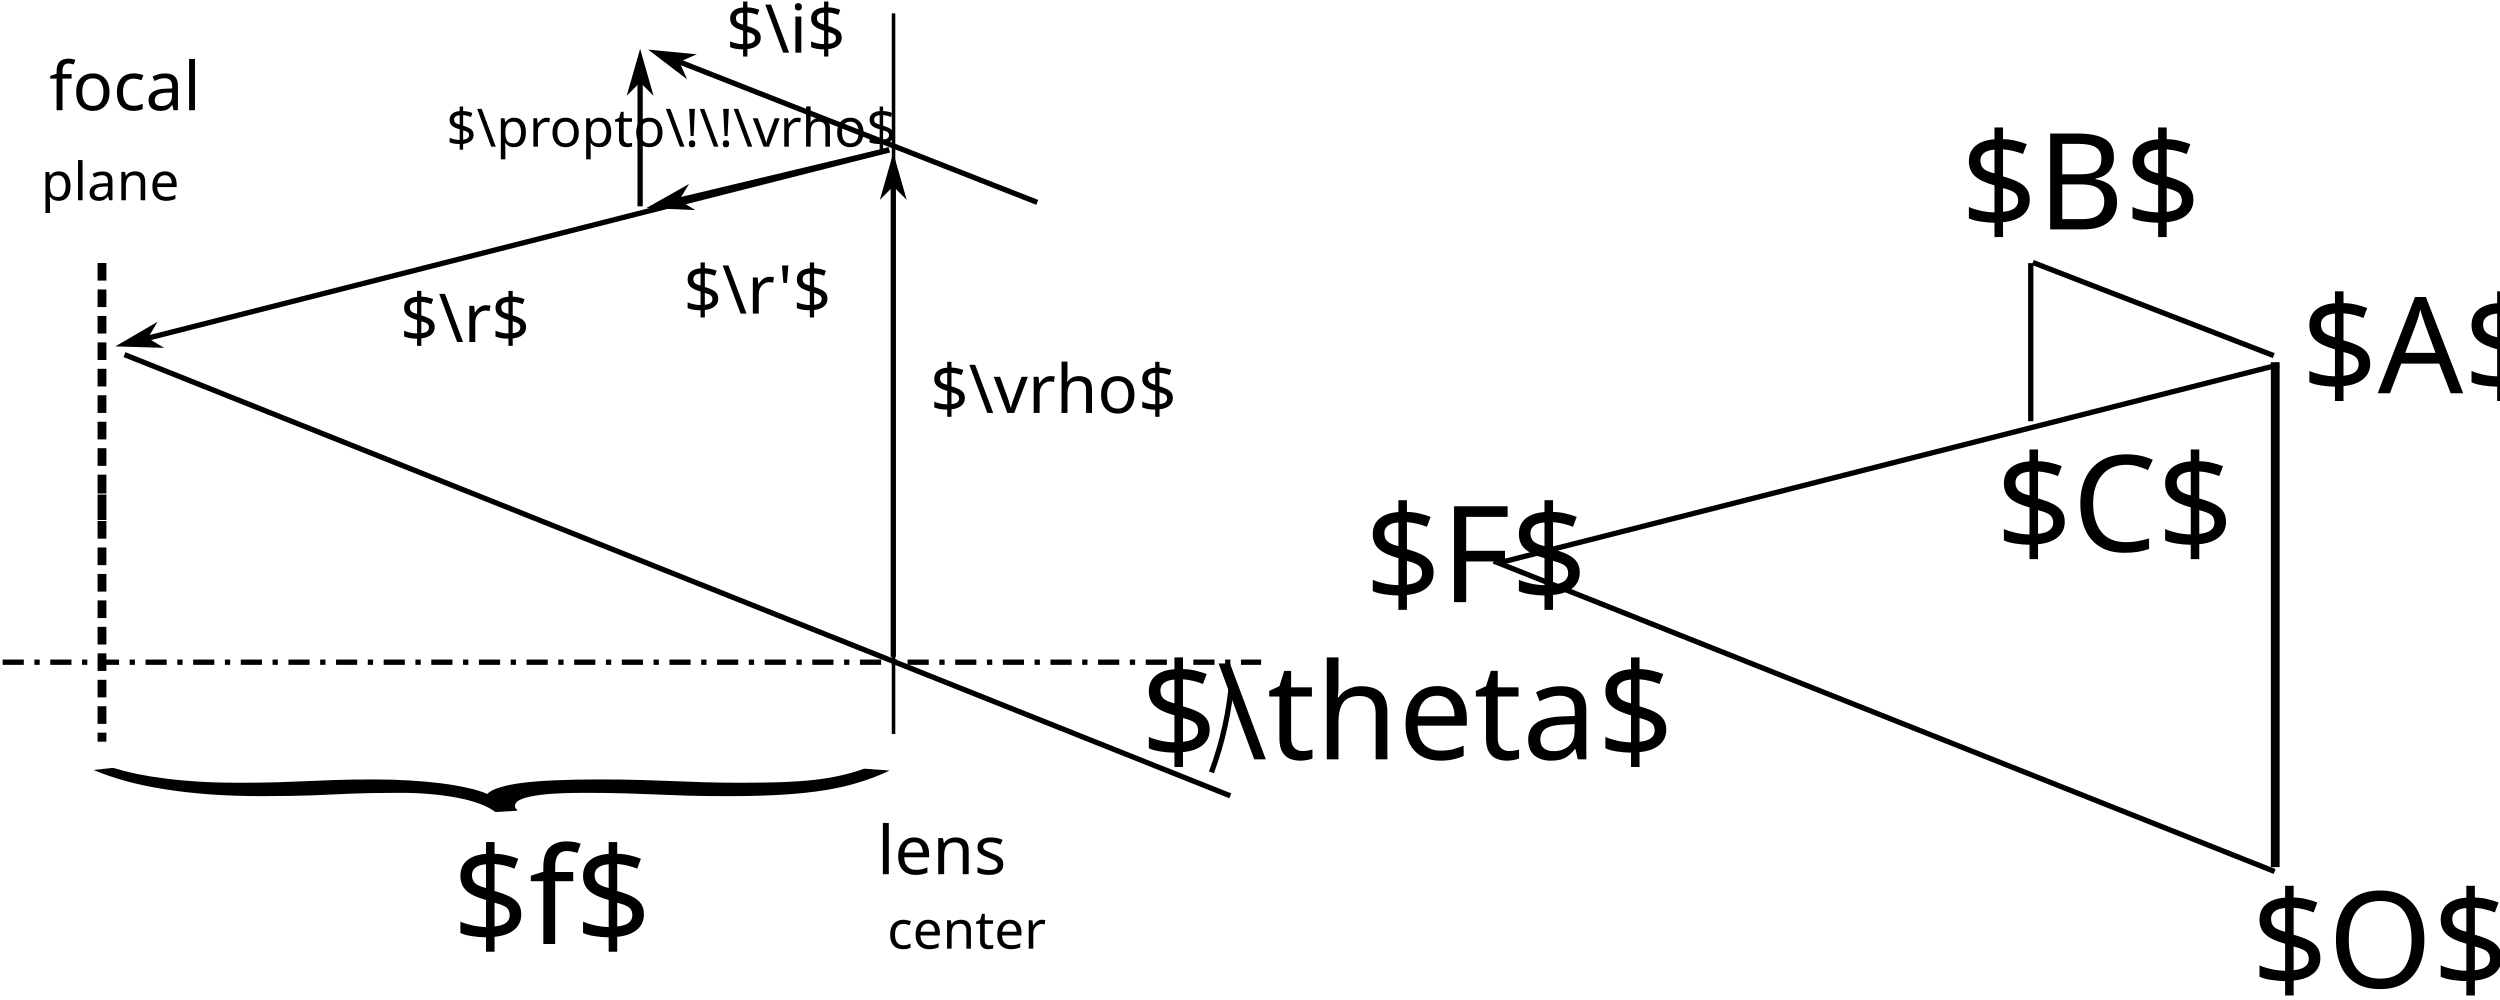
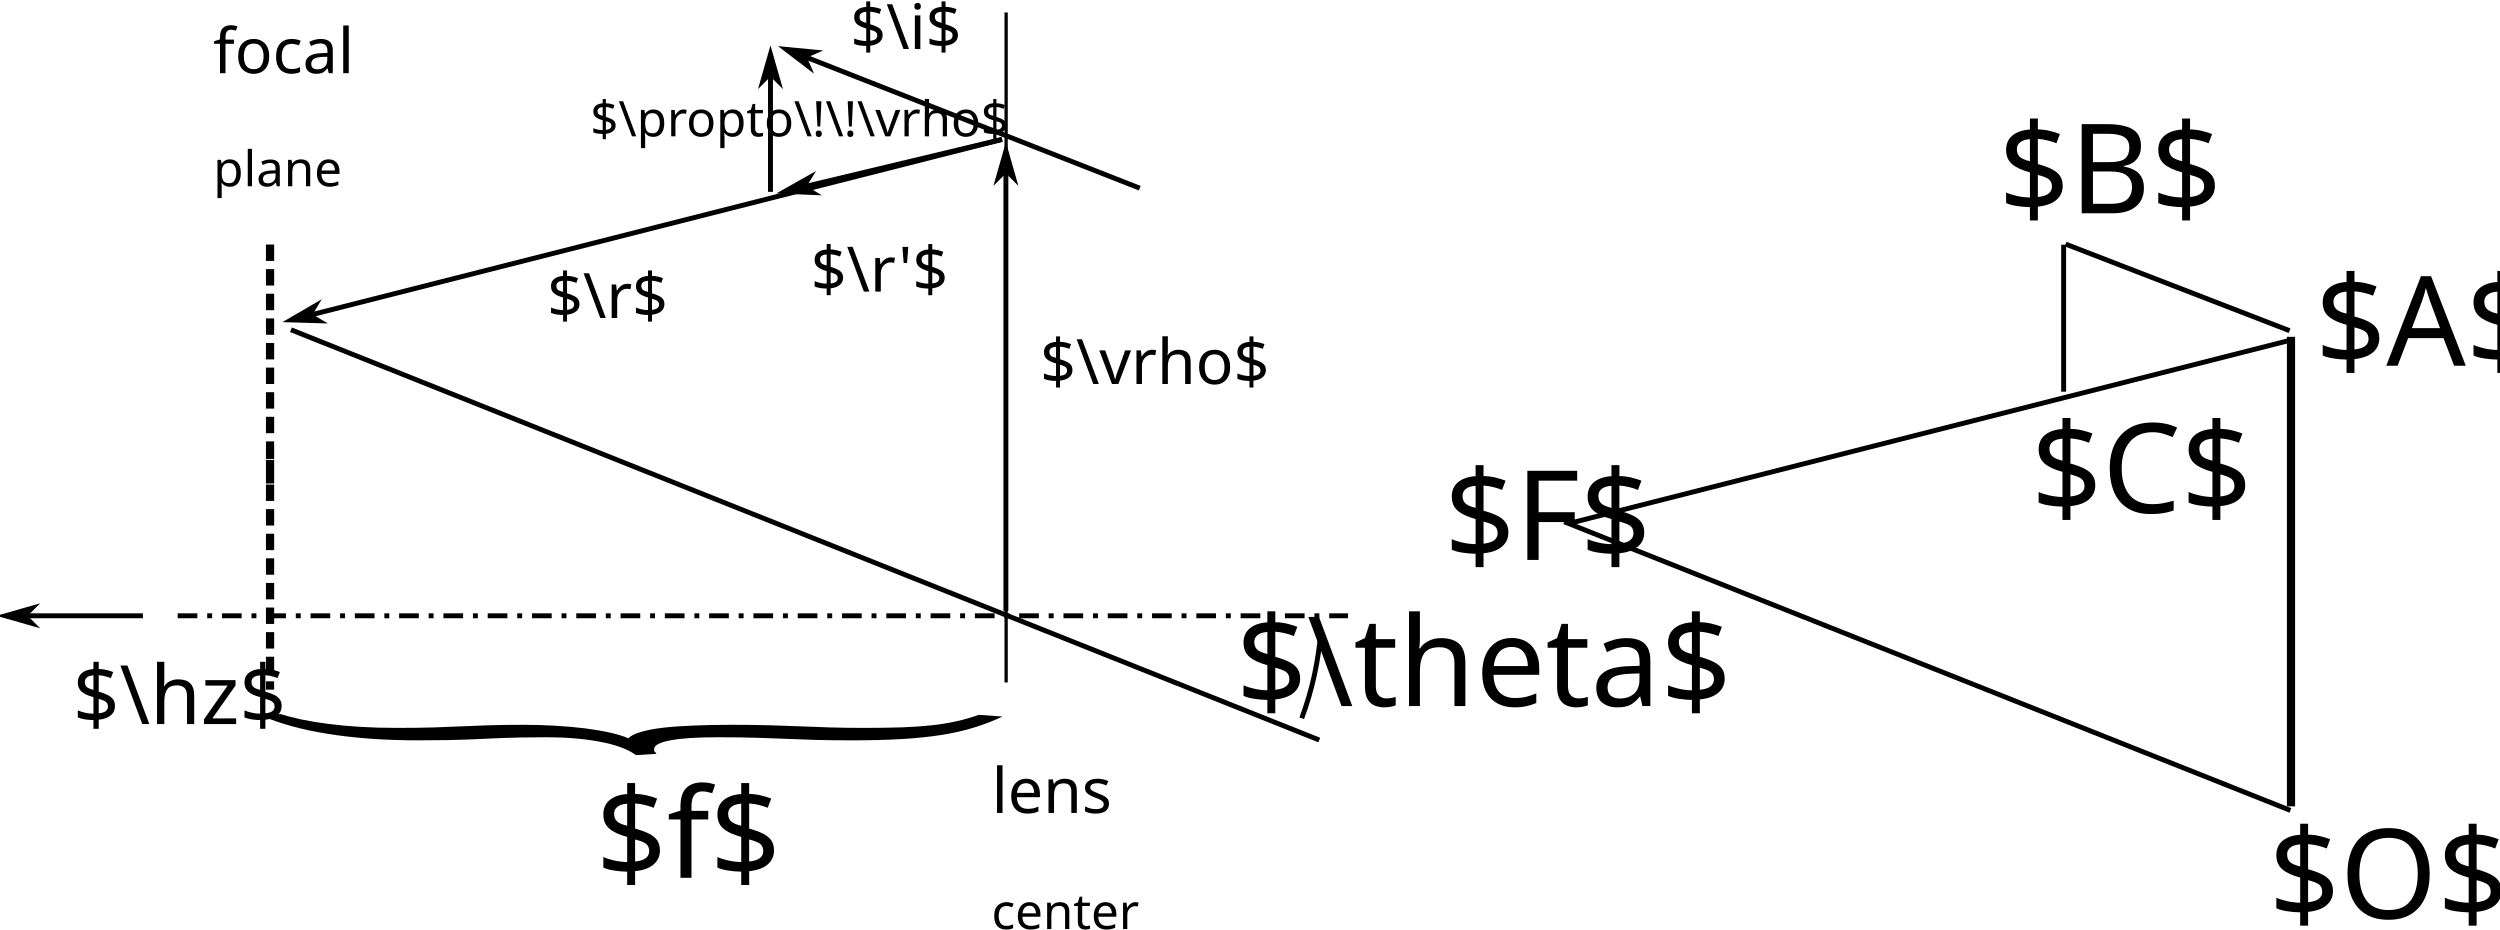
- <svg xmlns="http://www.w3.org/2000/svg" width="283.448" height="113.279" id="svg2" version="1.1">
+ <svg xmlns="http://www.w3.org/2000/svg" width="304.811" height="113.363" id="svg2" version="1.1">
  <defs id="defs4">
    <marker orient="auto" refY="0" refX="0" id="Arrow1Mstart" style="overflow:visible">
      <path id="path3914" d="M 0,0 5,-5 -12.5,0 5,5 0,0 z" style="fill-rule:evenodd;stroke:#000000;stroke-width:1pt;marker-start:none" transform="matrix(0.4,0,0,0.4,4,0)" />
    </marker>
    <marker orient="auto" refY="0" refX="0" id="Arrow1Mend" style="overflow:visible">
      <path id="path3917" d="M 0,0 5,-5 -12.5,0 5,5 0,0 z" style="fill-rule:evenodd;stroke:#000000;stroke-width:1pt;marker-start:none" transform="matrix(-0.4,0,0,-0.4,-4,0)" />
    </marker>
    <marker orient="auto" refY="0" refX="0" id="Arrow1Mend-0" style="overflow:visible">
      <path id="path3917-3" d="M 0,0 5,-5 -12.5,0 5,5 0,0 z" style="fill-rule:evenodd;stroke:#000000;stroke-width:1pt;marker-start:none" transform="matrix(-0.4,0,0,-0.4,-4,0)" />
    </marker>
    <marker orient="auto" refY="0" refX="0" id="marker4563" style="overflow:visible">
      <path id="path4565" d="M 0,0 5,-5 -12.5,0 5,5 0,0 z" style="fill-rule:evenodd;stroke:#000000;stroke-width:1pt;marker-start:none" transform="matrix(-0.4,0,0,-0.4,-4,0)" />
    </marker>
    <marker orient="auto" refY="0" refX="0" id="marker4567" style="overflow:visible">
      <path id="path4569" d="M 0,0 5,-5 -12.5,0 5,5 0,0 z" style="fill-rule:evenodd;stroke:#000000;stroke-width:1pt;marker-start:none" transform="matrix(-0.4,0,0,-0.4,-4,0)" />
    </marker>
    <marker orient="auto" refY="0" refX="0" id="marker4571" style="overflow:visible">
      <path id="path4573" d="M 0,0 5,-5 -12.5,0 5,5 0,0 z" style="fill-rule:evenodd;stroke:#000000;stroke-width:1pt;marker-start:none" transform="matrix(-0.4,0,0,-0.4,-4,0)" />
    </marker>
    <marker orient="auto" refY="0" refX="0" id="Arrow1Mend-7" style="overflow:visible">
      <path id="path3917-6" d="M 0,0 5,-5 -12.5,0 5,5 0,0 z" style="fill-rule:evenodd;stroke:#000000;stroke-width:1pt;marker-start:none" transform="matrix(-0.4,0,0,-0.4,-4,0)" />
    </marker>
+     <marker orient="auto" refY="0" refX="0" id="Arrow1Mstart-6" style="overflow:visible">
+       <path id="path3914-8" d="M 0,0 5,-5 -12.5,0 5,5 0,0 z" style="fill-rule:evenodd;stroke:#000000;stroke-width:1pt;marker-start:none" transform="matrix(0.4,0,0,0.4,4,0)" />
+     </marker>
  </defs>
-   <g id="layer1" transform="translate(-21.12027,-887.7278)">
+   <g id="layer1" transform="translate(0.242858,-887.7278)">
    <path style="fill:none;stroke:#000000;stroke-width:0.6;stroke-linecap:butt;stroke-linejoin:miter;stroke-miterlimit:4;stroke-opacity:1;stroke-dasharray:2.4, 1.2, 0.6, 1.2;stroke-dashoffset:0" d="m 21.42,962.808 142.686,0" id="path2985" />
    <path style="fill:none;stroke:#000000;stroke-width:0.4;stroke-linecap:butt;stroke-linejoin:miter;stroke-miterlimit:4;stroke-opacity:1;stroke-dasharray:none" d="m 122.429,889.244 c 0,69.703 0,11.992 0,81.696" id="path2987" />
    <path style="fill:none;stroke:#000000;stroke-width:1;stroke-linecap:butt;stroke-linejoin:miter;stroke-miterlimit:4;stroke-opacity:1;stroke-dasharray:2, 1;stroke-dashoffset:0" d="m 32.683,917.545 c 0,69.703 0,-15.434 0,54.269" id="path2987-4-4" />
    <path style="fill:none;stroke:#000000;stroke-width:0.6;stroke-linecap:butt;stroke-linejoin:miter;stroke-miterlimit:4;stroke-opacity:1;stroke-dasharray:none;stroke-dashoffset:0;marker-end:url(#Arrow1Mend)" d="M 138.721,910.673 95.709,893.783" id="path3113" />
    <path style="fill:none;stroke:#000000;stroke-width:0.6;stroke-linecap:butt;stroke-linejoin:miter;stroke-miterlimit:4;stroke-opacity:1;stroke-dasharray:none;stroke-dashoffset:0;marker-end:none" d="M 160.609,977.958 35.234,927.935" id="path3113-5" />
    <path style="fill:none;stroke:#000000;stroke-width:0.6;stroke-linecap:butt;stroke-linejoin:miter;stroke-miterlimit:4;stroke-opacity:1;stroke-dasharray:none;stroke-dashoffset:0;marker-end:url(#Arrow1Mend)" d="M 121.931,904.723 35.337,926.711" id="path3133" />
    <path style="fill:none;stroke:#000000;stroke-width:0.6;stroke-linecap:butt;stroke-linejoin:miter;stroke-miterlimit:4;stroke-opacity:1;stroke-dasharray:none;stroke-dashoffset:0;marker-start:url(#Arrow1Mstart);marker-end:none" d="m 93.697,894.444 0,16.676" id="path3135" />
    <path style="fill:none;stroke:#000000;stroke-width:0.6;stroke-linecap:butt;stroke-linejoin:miter;stroke-miterlimit:4;stroke-opacity:1;stroke-dasharray:none;stroke-dashoffset:0;marker-end:none" d="M 278.918,928.049 251.601,917.488" id="path3113-6" />
    <path style="fill:none;stroke:#000000;stroke-width:0.6;stroke-linecap:butt;stroke-linejoin:miter;stroke-miterlimit:4;stroke-opacity:1;stroke-dasharray:none;stroke-dashoffset:0;marker-end:none" d="M 279.014,986.538 190.475,951.346" id="path3113-5-1" />
    <path style="fill:none;stroke:#000000;stroke-width:0.6;stroke-linecap:butt;stroke-linejoin:miter;stroke-miterlimit:4;stroke-opacity:1;stroke-dasharray:none;stroke-dashoffset:0;marker-end:none" d="m 279.485,929.083 -88.192,22.404" id="path3133-0" />
    <path style="fill:none;stroke:#000000;stroke-width:0.6;stroke-linecap:butt;stroke-linejoin:miter;stroke-miterlimit:4;stroke-opacity:1;stroke-dasharray:none;stroke-dashoffset:0;marker-end:none" d="m 251.366,917.561 0,17.923" id="path3135-6" />
    <text xml:space="preserve" style="font-size:15.196px;font-style:normal;font-variant:normal;font-weight:normal;font-stretch:normal;line-height:125%;letter-spacing:0px;word-spacing:0px;fill:#000000;fill-opacity:1;stroke:none;font-family:Gentium;-inkscape-font-specification:Gentium" x="276.587" y="998.912" id="text4391-3" transform="scale(0.9991973,1.000803)">
      <tspan id="tspan4393-2" x="276.587" y="998.912">$O$</tspan>
    </text>
    <text xml:space="preserve" style="font-size:15.196px;font-style:normal;font-variant:normal;font-weight:normal;font-stretch:normal;line-height:125%;letter-spacing:0px;word-spacing:0px;fill:#000000;fill-opacity:1;stroke:none;font-family:Gentium;-inkscape-font-specification:Gentium" x="175.967" y="955.231" id="text4395-0" transform="scale(0.9991973,1.000803)">
      <tspan id="tspan4397-6" x="175.967" y="955.231">$F$</tspan>
    </text>
    <text xml:space="preserve" style="font-size:15.196px;font-style:normal;font-variant:normal;font-weight:normal;font-stretch:normal;line-height:125%;letter-spacing:0px;word-spacing:0px;fill:#000000;fill-opacity:1;stroke:none;font-family:Gentium;-inkscape-font-specification:Gentium" x="282.241" y="931.569" id="text4399-1" transform="scale(0.9991973,1.000803)">
      <tspan id="tspan4401-5" x="282.241" y="931.569">$A$</tspan>
    </text>
    <text xml:space="preserve" style="font-size:15.196px;font-style:normal;font-variant:normal;font-weight:normal;font-stretch:normal;line-height:125%;letter-spacing:0px;word-spacing:0px;fill:#000000;fill-opacity:1;stroke:none;font-family:Gentium;-inkscape-font-specification:Gentium" x="243.609" y="913" id="text4403-5" transform="scale(0.9991973,1.000803)">
      <tspan id="tspan4405-4" x="243.609" y="913">$B$</tspan>
    </text>
    <path style="fill:none;stroke:#000000;stroke-width:1px;stroke-linecap:butt;stroke-linejoin:miter;stroke-opacity:1" d="m 279.085,928.796 0,57.247" id="path4632" />
    <path style="fill:none;stroke:#000000;stroke-width:0.6;stroke-linecap:butt;stroke-linejoin:miter;stroke-miterlimit:4;stroke-opacity:1;stroke-dasharray:none;stroke-dashoffset:0;marker-end:url(#Arrow1Mend)" d="m 121.931,904.723 -26.364,6.307" id="path3133-5" />
    <path style="fill:none;stroke:#000000;stroke-width:0.6;stroke-linecap:butt;stroke-linejoin:miter;stroke-miterlimit:4;stroke-opacity:1;stroke-dasharray:none;marker-end:url(#Arrow1Mend-7)" d="m 122.4,962.2 0,-55.96" id="path5430" />
    <text xml:space="preserve" style="font-size:7.639px;font-style:normal;font-variant:normal;font-weight:normal;font-stretch:normal;line-height:125%;letter-spacing:0px;word-spacing:0px;fill:#000000;fill-opacity:1;stroke:none;font-family:Gentium;-inkscape-font-specification:Gentium" x="98.642" y="923.026" id="text5624" transform="scale(0.9997188,1.000281)">
      <tspan id="tspan5626" x="98.642" y="923.026">$\r'$</tspan>
    </text>
    <text xml:space="preserve" style="font-size:7.639px;font-style:normal;font-variant:normal;font-weight:normal;font-stretch:normal;line-height:125%;letter-spacing:0px;word-spacing:0px;fill:#000000;fill-opacity:1;stroke:none;font-family:Gentium;-inkscape-font-specification:Gentium" x="126.614" y="934.279" id="text5628" transform="scale(0.9997188,1.000281)">
      <tspan id="tspan5630" x="126.614" y="934.279">$\vrho$</tspan>
    </text>
    <text xml:space="preserve" style="font-size:7.639px;font-style:normal;font-variant:normal;font-weight:normal;font-stretch:normal;line-height:125%;letter-spacing:0px;word-spacing:0px;fill:#000000;fill-opacity:1;stroke:none;font-family:Gentium;-inkscape-font-specification:Gentium" x="66.49" y="926.241" id="text5632" transform="scale(0.9997188,1.000281)">
      <tspan id="tspan5634" x="66.49" y="926.241">$\r$</tspan>
    </text>
-     <text xml:space="preserve" style="font-size:7.639px;font-style:normal;font-variant:normal;font-weight:normal;font-stretch:normal;line-height:125%;letter-spacing:0px;word-spacing:0px;fill:#000000;fill-opacity:1;stroke:none;font-family:Gentium;-inkscape-font-specification:Gentium" x="120.597" y="986.574" id="text5674" transform="scale(0.9997188,1.000281)">
-       <tspan id="tspan5676" x="120.597" y="986.574">lens</tspan>
+     <text xml:space="preserve" style="font-size:7.639px;font-style:normal;font-variant:normal;font-weight:normal;font-stretch:normal;line-height:125%;letter-spacing:0px;word-spacing:0px;fill:#000000;fill-opacity:1;stroke:none;font-family:Gentium;-inkscape-font-specification:Gentium" x="120.697" y="986.574" id="text5674" transform="scale(0.9997188,1.000281)">
+       <tspan id="tspan5676" x="120.697" y="986.574">lens</tspan>
    </text>
-     <text xml:space="preserve" style="font-size:7.639px;font-style:normal;font-variant:normal;font-weight:normal;font-stretch:normal;line-height:125%;letter-spacing:0px;word-spacing:0px;fill:#000000;fill-opacity:1;stroke:none;font-family:Gentium;-inkscape-font-specification:Gentium" x="26.713" y="899.971" id="text5678" transform="scale(0.9997188,1.000281)">
-       <tspan id="tspan5680" x="26.713" y="899.971">focal</tspan>
+     <text xml:space="preserve" style="font-size:7.639px;font-style:normal;font-variant:normal;font-weight:normal;font-stretch:normal;line-height:125%;letter-spacing:0px;word-spacing:0px;fill:#000000;fill-opacity:1;stroke:none;font-family:Gentium;-inkscape-font-specification:Gentium" x="25.759" y="896.401" id="text5678" transform="scale(0.9997188,1.000281)">
+       <tspan id="tspan5680" x="25.759" y="896.401">focal</tspan>
    </text>
    <text xml:space="preserve" style="font-size:6px;font-style:normal;font-variant:normal;font-weight:normal;font-stretch:normal;line-height:125%;letter-spacing:0px;word-spacing:0px;fill:#000000;fill-opacity:1;stroke:none;font-family:Gentium;-inkscape-font-specification:Gentium" x="25.759" y="910.436" id="text5931">
      <tspan id="tspan5933" x="25.759" y="910.436">plane</tspan>
    </text>
-     <text xml:space="preserve" style="font-size:6px;font-style:normal;font-variant:normal;font-weight:normal;font-stretch:normal;line-height:125%;letter-spacing:0px;word-spacing:0px;fill:#000000;fill-opacity:1;stroke:none;font-family:Gentium;-inkscape-font-specification:Gentium" x="121.723" y="995.289" id="text5935">
-       <tspan id="tspan5937" x="121.723" y="995.289">center</tspan>
+     <text xml:space="preserve" style="font-size:6px;font-style:normal;font-variant:normal;font-weight:normal;font-stretch:normal;line-height:125%;letter-spacing:0px;word-spacing:0px;fill:#000000;fill-opacity:1;stroke:none;font-family:Gentium;-inkscape-font-specification:Gentium" x="120.652" y="1001.003" id="text5935">
+       <tspan id="tspan5937" x="120.652" y="1001.003">center</tspan>
+     </text>
+     <path style="fill:none;stroke:#000000;stroke-width:0.6;stroke-linecap:butt;stroke-linejoin:miter;stroke-miterlimit:4;stroke-opacity:1;stroke-dasharray:none;stroke-dashoffset:0;marker-start:url(#Arrow1Mstart);marker-end:none" d="m 0.507,962.808 16.676,0" id="path3135-2" />
+     <text xml:space="preserve" style="font-size:10px;font-style:normal;font-weight:normal;line-height:125%;letter-spacing:0px;word-spacing:0px;fill:#000000;fill-opacity:1;stroke:none;font-family:Sans;-inkscape-font-specification:Sans" x="-12.5" y="88.279" id="text3075" transform="translate(21.12027,887.7278)">
+       <tspan id="tspan3077" x="-12.5" y="88.279">$\hz$</tspan>
    </text>
  </g>
-   <g id="layer4" transform="translate(-21.12027,-47.964)">
+   <g id="layer4" transform="translate(0.242858,-47.964)">
    <path style="fill:none;stroke:#000000;stroke-width:0.237;stroke-miterlimit:4;stroke-opacity:1;stroke-dasharray:none;stroke-dashoffset:0" id="path4350" d="m 120.16,90.824 c -0.112,1.422 -0.421,2.821 -0.918,4.158" transform="matrix(2.530606,0,0,2.534673,-143.2846,-105.2095)" />
    <text xml:space="preserve" style="font-size:15.196px;font-style:normal;font-variant:normal;font-weight:normal;font-stretch:normal;line-height:125%;letter-spacing:0px;word-spacing:0px;fill:#000000;fill-opacity:1;stroke:none;font-family:Gentium;-inkscape-font-specification:Gentium" x="150.557" y="133.945" id="text4352" transform="scale(0.9991973,1.000803)">
      <tspan id="tspan4354" x="150.557" y="133.945">$\theta$</tspan>
    </text>
    <g transform="matrix(0,-0.7387764,3.802205,0,-144.7999,18.28516)" style="font-size:25.384px;font-style:normal;font-variant:normal;font-weight:normal;font-stretch:normal;line-height:125%;letter-spacing:0px;word-spacing:0px;fill:#000000;fill-opacity:1;stroke:none;font-family:Gentium;-inkscape-font-specification:Gentium" id="text4358">
      <path d="m -158.019,47.014 c -0.322,0.198 -0.624,0.426 -0.905,0.682 -0.273,0.256 -0.512,0.541 -0.719,0.855 -0.207,0.306 -0.368,0.64 -0.483,1.004 -0.116,0.364 -0.174,0.76 -0.174,1.19 0,0.479 0.025,0.872 0.074,1.177 0.058,0.306 0.116,0.595 0.174,0.868 0.066,0.264 0.124,0.55 0.174,0.855 0.058,0.306 0.087,0.698 0.087,1.177 -1e-5,0.347 -0.054,0.69 -0.161,1.029 -0.099,0.331 -0.244,0.645 -0.434,0.942 -0.19,0.289 -0.426,0.554 -0.706,0.793 -0.273,0.24 -0.583,0.434 -0.93,0.583 0.413,0.074 0.76,0.207 1.041,0.397 0.289,0.182 0.521,0.413 0.694,0.694 0.174,0.281 0.297,0.611 0.372,0.992 0.083,0.372 0.124,0.785 0.124,1.239 -1e-5,0.496 -0.029,0.917 -0.087,1.264 -0.05,0.347 -0.107,0.673 -0.174,0.979 -0.058,0.306 -0.116,0.611 -0.174,0.917 -0.05,0.306 -0.074,0.665 -0.074,1.078 0,0.454 0.029,0.855 0.087,1.202 0.066,0.355 0.178,0.673 0.335,0.954 0.165,0.289 0.384,0.554 0.657,0.793 0.281,0.248 0.64,0.492 1.078,0.731 l -0.285,0.756 c -0.694,-0.281 -1.289,-0.578 -1.785,-0.892 -0.496,-0.306 -0.905,-0.649 -1.227,-1.029 -0.314,-0.38 -0.545,-0.806 -0.694,-1.277 -0.149,-0.471 -0.223,-1.004 -0.223,-1.599 -1e-5,-0.488 0.025,-0.888 0.074,-1.202 0.058,-0.322 0.116,-0.628 0.174,-0.917 0.066,-0.297 0.124,-0.611 0.174,-0.942 0.058,-0.339 0.087,-0.764 0.087,-1.277 0,-0.669 -0.169,-1.173 -0.508,-1.512 -0.331,-0.347 -0.806,-0.521 -1.425,-0.521 -0.116,8e-6 -0.202,8e-6 -0.26,0 -0.05,8e-6 -0.095,0.004 -0.136,0.012 -0.041,7e-6 -0.091,0.008 -0.149,0.025 -0.05,0.008 -0.136,0.021 -0.26,0.037 l -0.211,-0.657 c 0.975,-0.256 1.71,-0.64 2.206,-1.153 0.496,-0.512 0.744,-1.078 0.744,-1.698 0,-0.331 -0.012,-0.616 -0.037,-0.855 -0.025,-0.24 -0.058,-0.454 -0.099,-0.645 -0.033,-0.198 -0.074,-0.38 -0.124,-0.545 -0.041,-0.174 -0.083,-0.355 -0.124,-0.545 -0.033,-0.19 -0.062,-0.405 -0.087,-0.645 -0.025,-0.248 -0.037,-0.541 -0.037,-0.88 -1e-5,-0.554 0.091,-1.074 0.273,-1.562 0.19,-0.496 0.459,-0.95 0.806,-1.363 0.347,-0.421 0.768,-0.806 1.264,-1.153 0.496,-0.347 1.054,-0.661 1.673,-0.942 l 0.322,0.583 0,0" id="path4511" />
    </g>
    <text xml:space="preserve" style="font-size:15.196px;font-style:normal;font-variant:normal;font-weight:normal;font-stretch:normal;line-height:125%;letter-spacing:0px;word-spacing:0px;fill:#000000;fill-opacity:1;stroke:none;font-family:Gentium;-inkscape-font-specification:Gentium" x="72.441" y="154.866" id="text4362" transform="scale(0.9991973,1.000803)">
      <tspan id="tspan4364" x="72.441" y="154.866">$f$</tspan>
    </text>
    <text xml:space="preserve" style="font-size:15.196px;font-style:normal;font-variant:normal;font-weight:normal;font-stretch:normal;line-height:125%;letter-spacing:0px;word-spacing:0px;fill:#000000;fill-opacity:1;stroke:none;font-family:Gentium;-inkscape-font-specification:Gentium" x="247.583" y="110.394" id="text4407" transform="scale(0.9991973,1.000803)">
      <tspan id="tspan4409" x="247.583" y="110.394">$C$</tspan>
    </text>
    <text xml:space="preserve" style="font-size:7.639px;font-style:normal;font-variant:normal;font-weight:normal;font-stretch:normal;line-height:125%;letter-spacing:0px;word-spacing:0px;fill:#000000;fill-opacity:1;stroke:none;font-family:Gentium;-inkscape-font-specification:Gentium" x="103.465" y="53.918" id="text5394" transform="scale(0.9997188,1.000281)">
      <tspan x="103.465" y="53.918" id="tspan5398">$\i$</tspan>
    </text>
    <text xml:space="preserve" style="font-size:6px;font-style:normal;font-variant:normal;font-weight:normal;font-stretch:normal;line-height:125%;letter-spacing:0px;word-spacing:0px;fill:#000000;fill-opacity:1;stroke:none;font-family:Gentium;-inkscape-font-specification:Gentium" x="71.721" y="64.591" id="text5996">
      <tspan id="tspan5998" x="71.721" y="64.591">$\propto\!\!\vrho$</tspan>
    </text>
    <text xml:space="preserve" style="font-size:6px;font-style:normal;font-variant:normal;font-weight:normal;font-stretch:normal;line-height:125%;letter-spacing:0px;word-spacing:0px;fill:#000000;fill-opacity:1;stroke:none;font-family:Gentium;-inkscape-font-specification:Gentium" x="130.31" y="45.923" id="text6000" transform="translate(0,1.7373047e-5)">
      <tspan id="tspan6002" x="130.31" y="45.923" />
    </text>
  </g>
-   <g id="layer3" style="display:none" transform="translate(-21.12027,-47.964)">
+   <g id="layer3" style="display:none" transform="translate(0.242858,-47.964)">
    <path style="fill:none;stroke:#000000;stroke-width:0.5;stroke-miterlimit:4;stroke-opacity:1;stroke-dasharray:none;stroke-dashoffset:0" id="path3000" d="m 140.357,90.098 c 0,19.724 -15.99,35.714 -35.714,35.714 -19.724,0 -35.714,-15.99 -35.714,-35.714 0,-19.724 15.99,-35.714 35.714,-35.714 19.724,0 35.714,15.99 35.714,35.714 z" transform="translate(0.3571396,0)" />
    <path transform="translate(0.1941376,-0.01900869)" style="fill:none;stroke:#000000;stroke-width:0.25;stroke-miterlimit:4;stroke-opacity:1;stroke-dasharray:none;stroke-dashoffset:0" id="path3020" d="m 105.056,90.117 c 0,32.079 -26.005,58.084 -58.084,58.084 -32.079,0 -58.084,-26.005 -58.084,-58.084 0,-32.079 26.005,-58.084 58.084,-58.084 32.079,0 58.084,26.005 58.084,58.084 z" />
  </g>
</svg>
